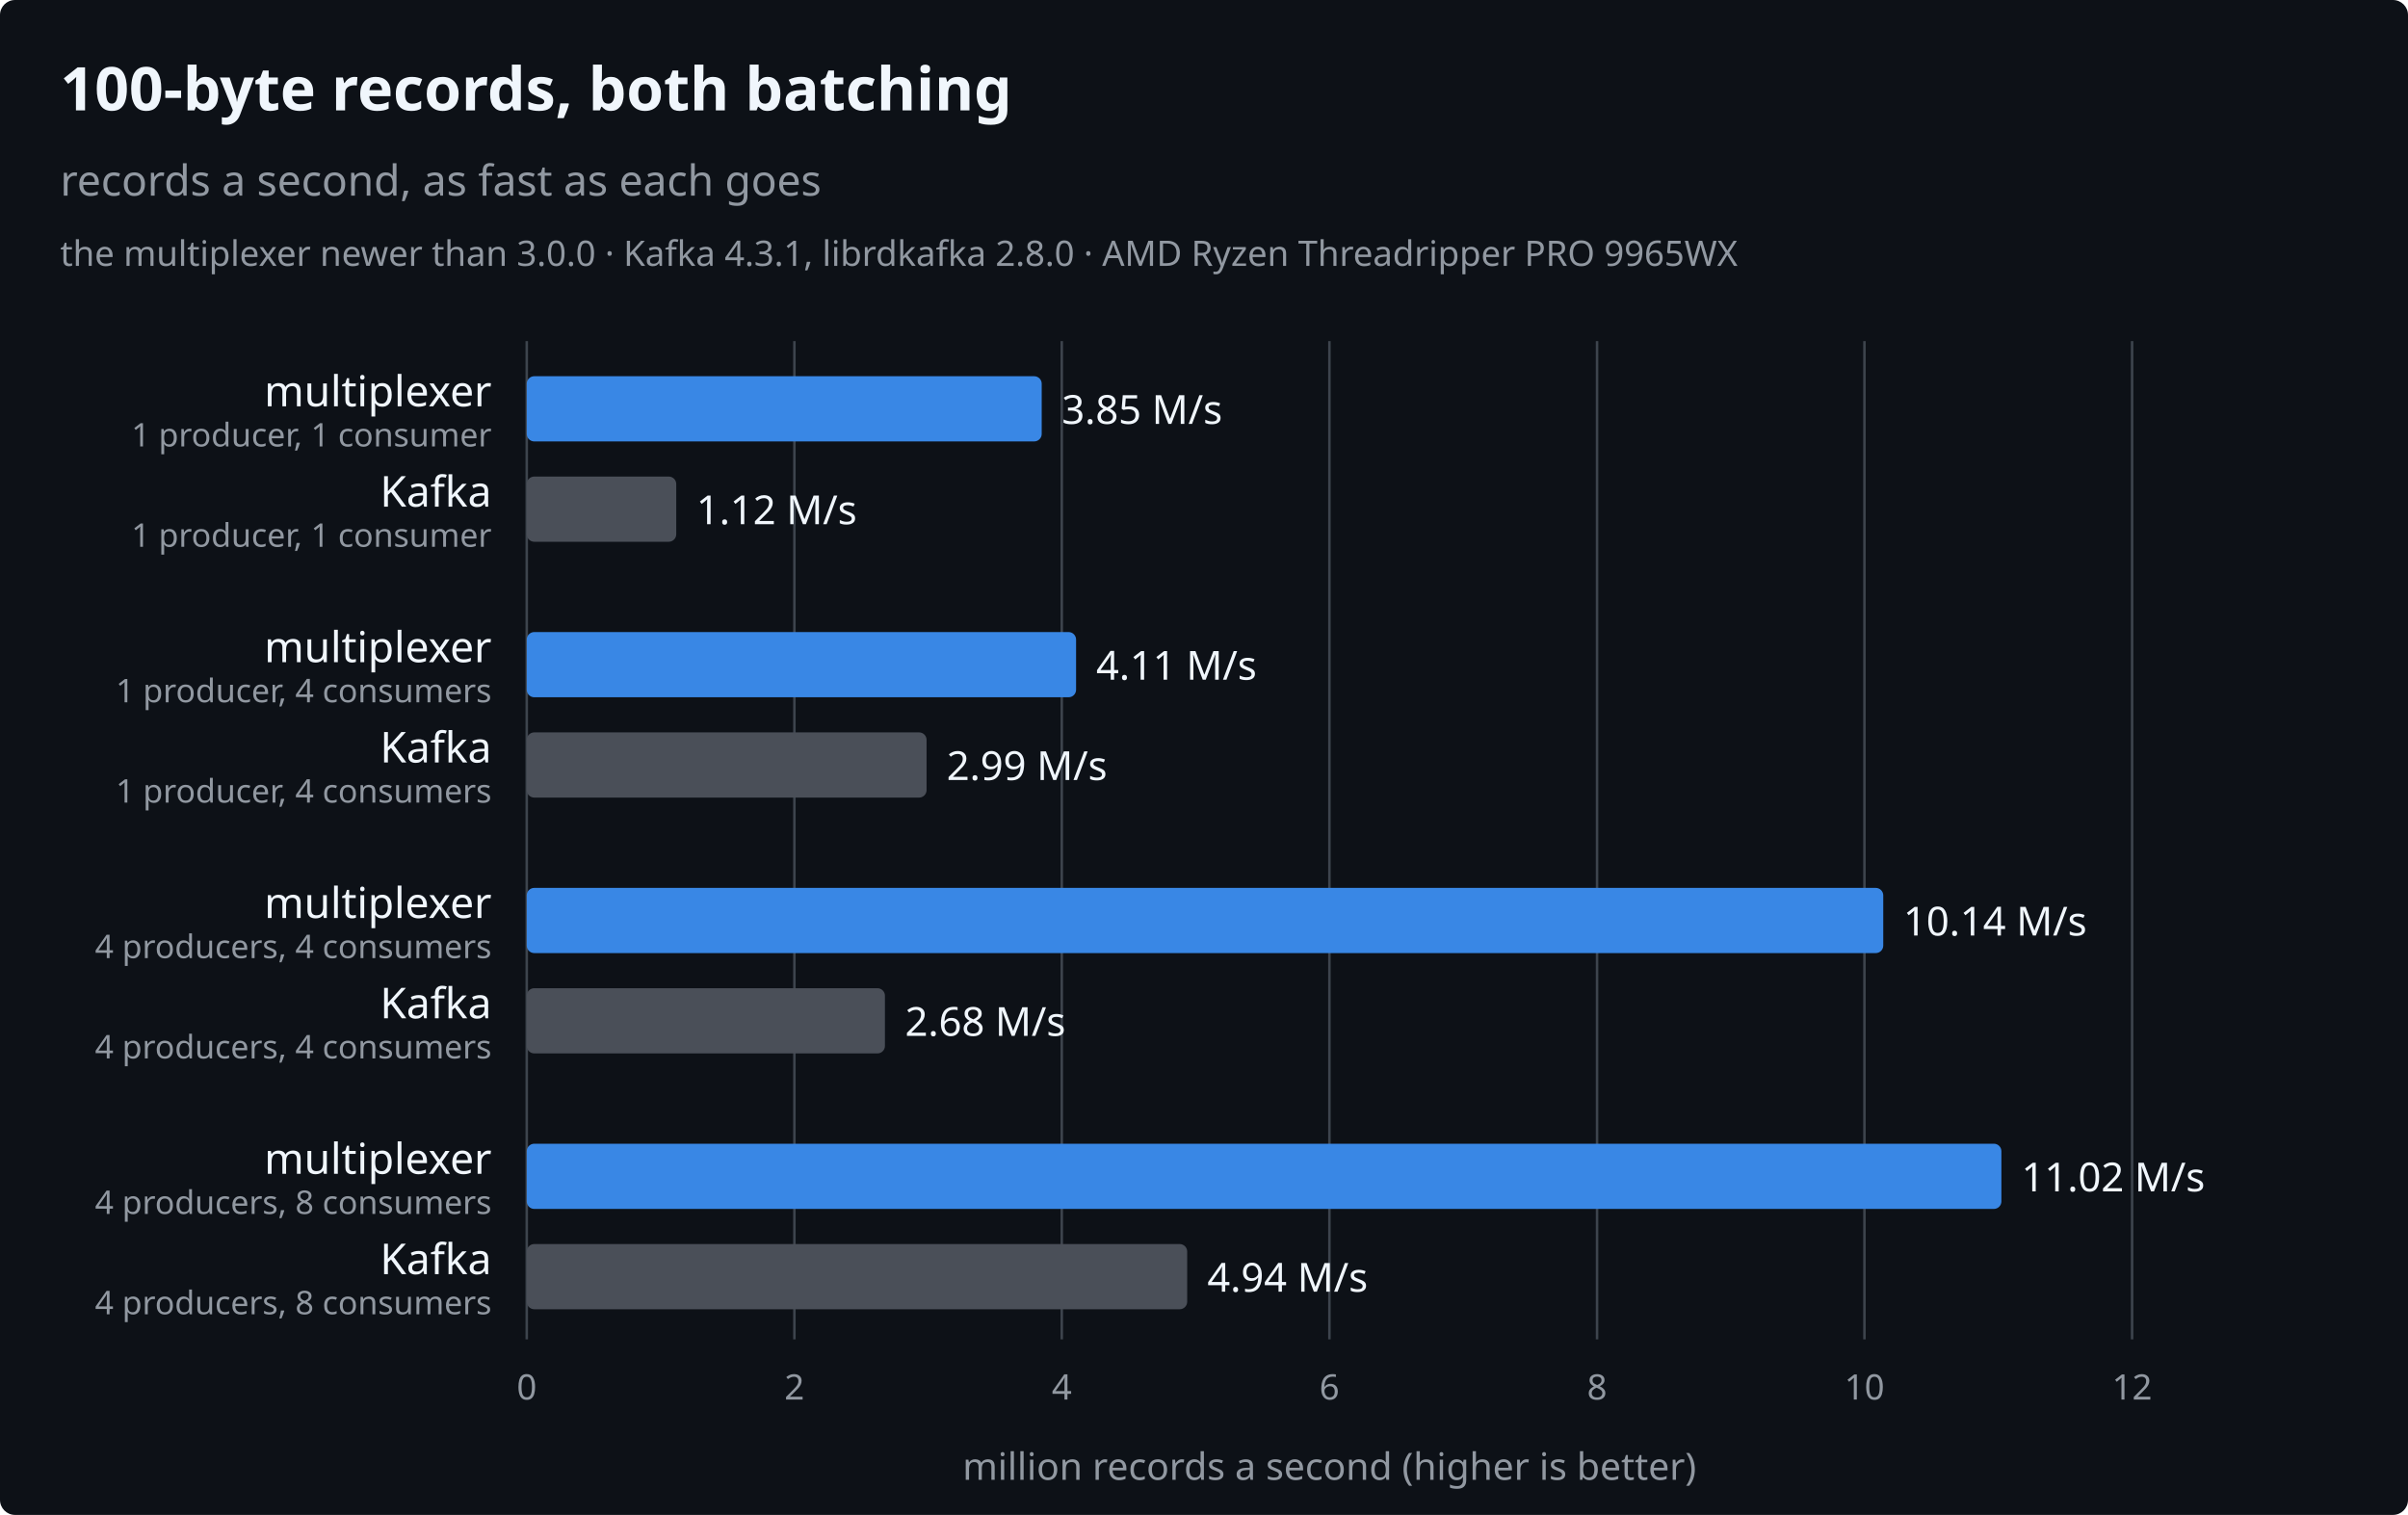
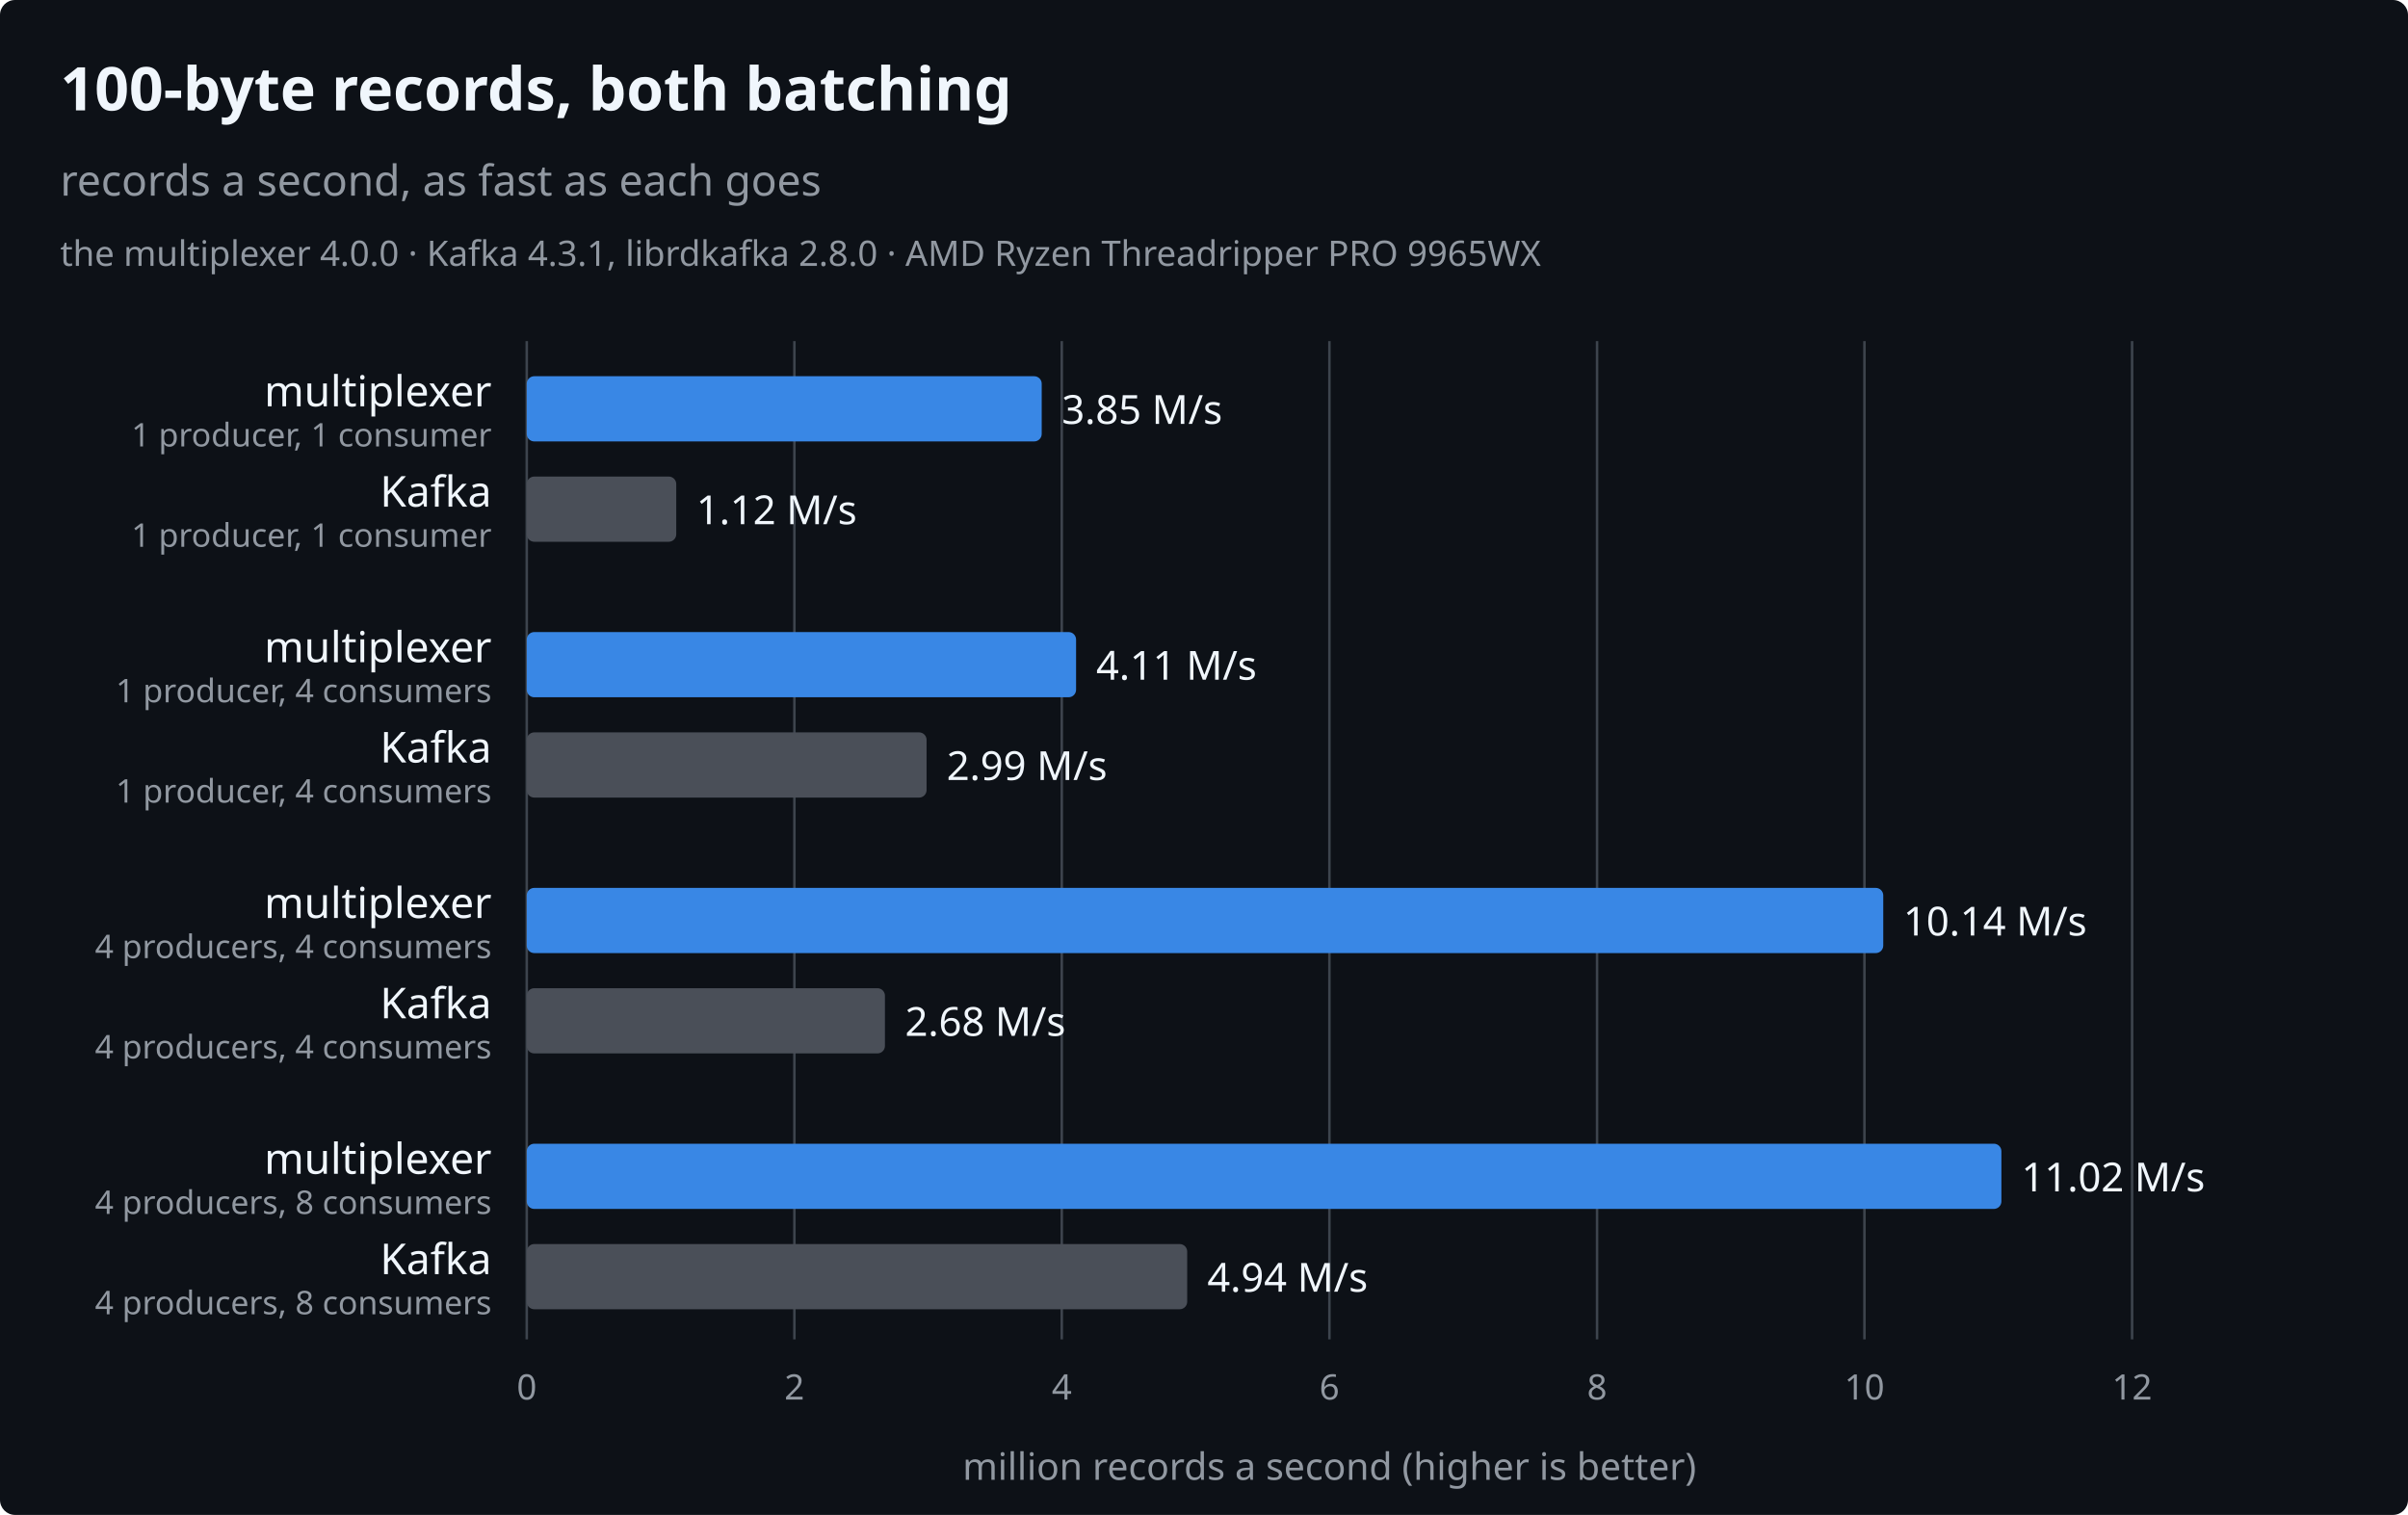
<svg xmlns="http://www.w3.org/2000/svg" width="960" height="604" viewBox="0 0 960 604" role="img" aria-labelledby="title description" font-family="-apple-system, BlinkMacSystemFont, 'Segoe UI', 'Noto Sans', Helvetica, Arial, sans-serif">
  <rect width="960" height="604" rx="6" fill="#0d1117" />
  <text x="24" y="44" font-size="24" font-weight="600" fill="#f0f6fc">100-byte records, both batching</text>
  <text x="24" y="78" font-size="17" fill="#9198a1">records a second, as fast as each goes</text>
-   <text x="24" y="106" font-size="14" fill="#9198a1">the multiplexer newer than 3.0.0 · Kafka 4.3.1, librdkafka 2.8.0 · AMD Ryzen Threadripper PRO 9965WX</text>
+   <text x="24" y="106" font-size="14" fill="#9198a1">the multiplexer 4.0.0 · Kafka 4.3.1, librdkafka 2.8.0 · AMD Ryzen Threadripper PRO 9965WX</text>
  <line x1="210.0" y1="136" x2="210.0" y2="534" stroke="#3d444d" stroke-width="1" />
  <text x="210.0" y="558" font-size="14" text-anchor="middle" fill="#9198a1">0</text>
  <line x1="316.7" y1="136" x2="316.7" y2="534" stroke="#3d444d" stroke-width="1" />
  <text x="316.7" y="558" font-size="14" text-anchor="middle" fill="#9198a1">2</text>
  <line x1="423.3" y1="136" x2="423.3" y2="534" stroke="#3d444d" stroke-width="1" />
  <text x="423.3" y="558" font-size="14" text-anchor="middle" fill="#9198a1">4</text>
  <line x1="530.0" y1="136" x2="530.0" y2="534" stroke="#3d444d" stroke-width="1" />
  <text x="530.0" y="558" font-size="14" text-anchor="middle" fill="#9198a1">6</text>
  <line x1="636.7" y1="136" x2="636.7" y2="534" stroke="#3d444d" stroke-width="1" />
  <text x="636.7" y="558" font-size="14" text-anchor="middle" fill="#9198a1">8</text>
  <line x1="743.3" y1="136" x2="743.3" y2="534" stroke="#3d444d" stroke-width="1" />
  <text x="743.3" y="558" font-size="14" text-anchor="middle" fill="#9198a1">10</text>
  <line x1="850.0" y1="136" x2="850.0" y2="534" stroke="#3d444d" stroke-width="1" />
  <text x="850.0" y="558" font-size="14" text-anchor="middle" fill="#9198a1">12</text>
  <text x="530.0" y="590" font-size="15" text-anchor="middle" fill="#9198a1">million records a second (higher is better)</text>
  <rect x="210" y="150" width="205.3" height="26" rx="3" fill="#3987e5" />
  <text x="196" y="162" font-size="17" text-anchor="end" fill="#f0f6fc">multiplexer</text>
  <text x="196" y="178" font-size="13" text-anchor="end" fill="#9198a1">1 producer, 1 consumer</text>
  <text x="423.3" y="169" font-size="16" fill="#f0f6fc">3.85 M/s</text>
  <rect x="210" y="190" width="59.6" height="26" rx="3" fill="#4a4f58" />
  <text x="196" y="202" font-size="17" text-anchor="end" fill="#f0f6fc">Kafka</text>
  <text x="196" y="218" font-size="13" text-anchor="end" fill="#9198a1">1 producer, 1 consumer</text>
  <text x="277.6" y="209" font-size="16" fill="#f0f6fc">1.12 M/s</text>
  <rect x="210" y="252" width="219.0" height="26" rx="3" fill="#3987e5" />
  <text x="196" y="264" font-size="17" text-anchor="end" fill="#f0f6fc">multiplexer</text>
  <text x="196" y="280" font-size="13" text-anchor="end" fill="#9198a1">1 producer, 4 consumers</text>
  <text x="437.0" y="271" font-size="16" fill="#f0f6fc">4.11 M/s</text>
  <rect x="210" y="292" width="159.4" height="26" rx="3" fill="#4a4f58" />
  <text x="196" y="304" font-size="17" text-anchor="end" fill="#f0f6fc">Kafka</text>
  <text x="196" y="320" font-size="13" text-anchor="end" fill="#9198a1">1 producer, 4 consumers</text>
  <text x="377.4" y="311" font-size="16" fill="#f0f6fc">2.99 M/s</text>
  <rect x="210" y="354" width="540.8" height="26" rx="3" fill="#3987e5" />
  <text x="196" y="366" font-size="17" text-anchor="end" fill="#f0f6fc">multiplexer</text>
  <text x="196" y="382" font-size="13" text-anchor="end" fill="#9198a1">4 producers, 4 consumers</text>
  <text x="758.8" y="373" font-size="16" fill="#f0f6fc">10.14 M/s</text>
  <rect x="210" y="394" width="142.8" height="26" rx="3" fill="#4a4f58" />
  <text x="196" y="406" font-size="17" text-anchor="end" fill="#f0f6fc">Kafka</text>
  <text x="196" y="422" font-size="13" text-anchor="end" fill="#9198a1">4 producers, 4 consumers</text>
  <text x="360.8" y="413" font-size="16" fill="#f0f6fc">2.68 M/s</text>
  <rect x="210" y="456" width="587.9" height="26" rx="3" fill="#3987e5" />
  <text x="196" y="468" font-size="17" text-anchor="end" fill="#f0f6fc">multiplexer</text>
  <text x="196" y="484" font-size="13" text-anchor="end" fill="#9198a1">4 producers, 8 consumers</text>
  <text x="805.9" y="475" font-size="16" fill="#f0f6fc">11.02 M/s</text>
  <rect x="210" y="496" width="263.3" height="26" rx="3" fill="#4a4f58" />
  <text x="196" y="508" font-size="17" text-anchor="end" fill="#f0f6fc">Kafka</text>
  <text x="196" y="524" font-size="13" text-anchor="end" fill="#9198a1">4 producers, 8 consumers</text>
  <text x="481.3" y="515" font-size="16" fill="#f0f6fc">4.94 M/s</text>
</svg>
